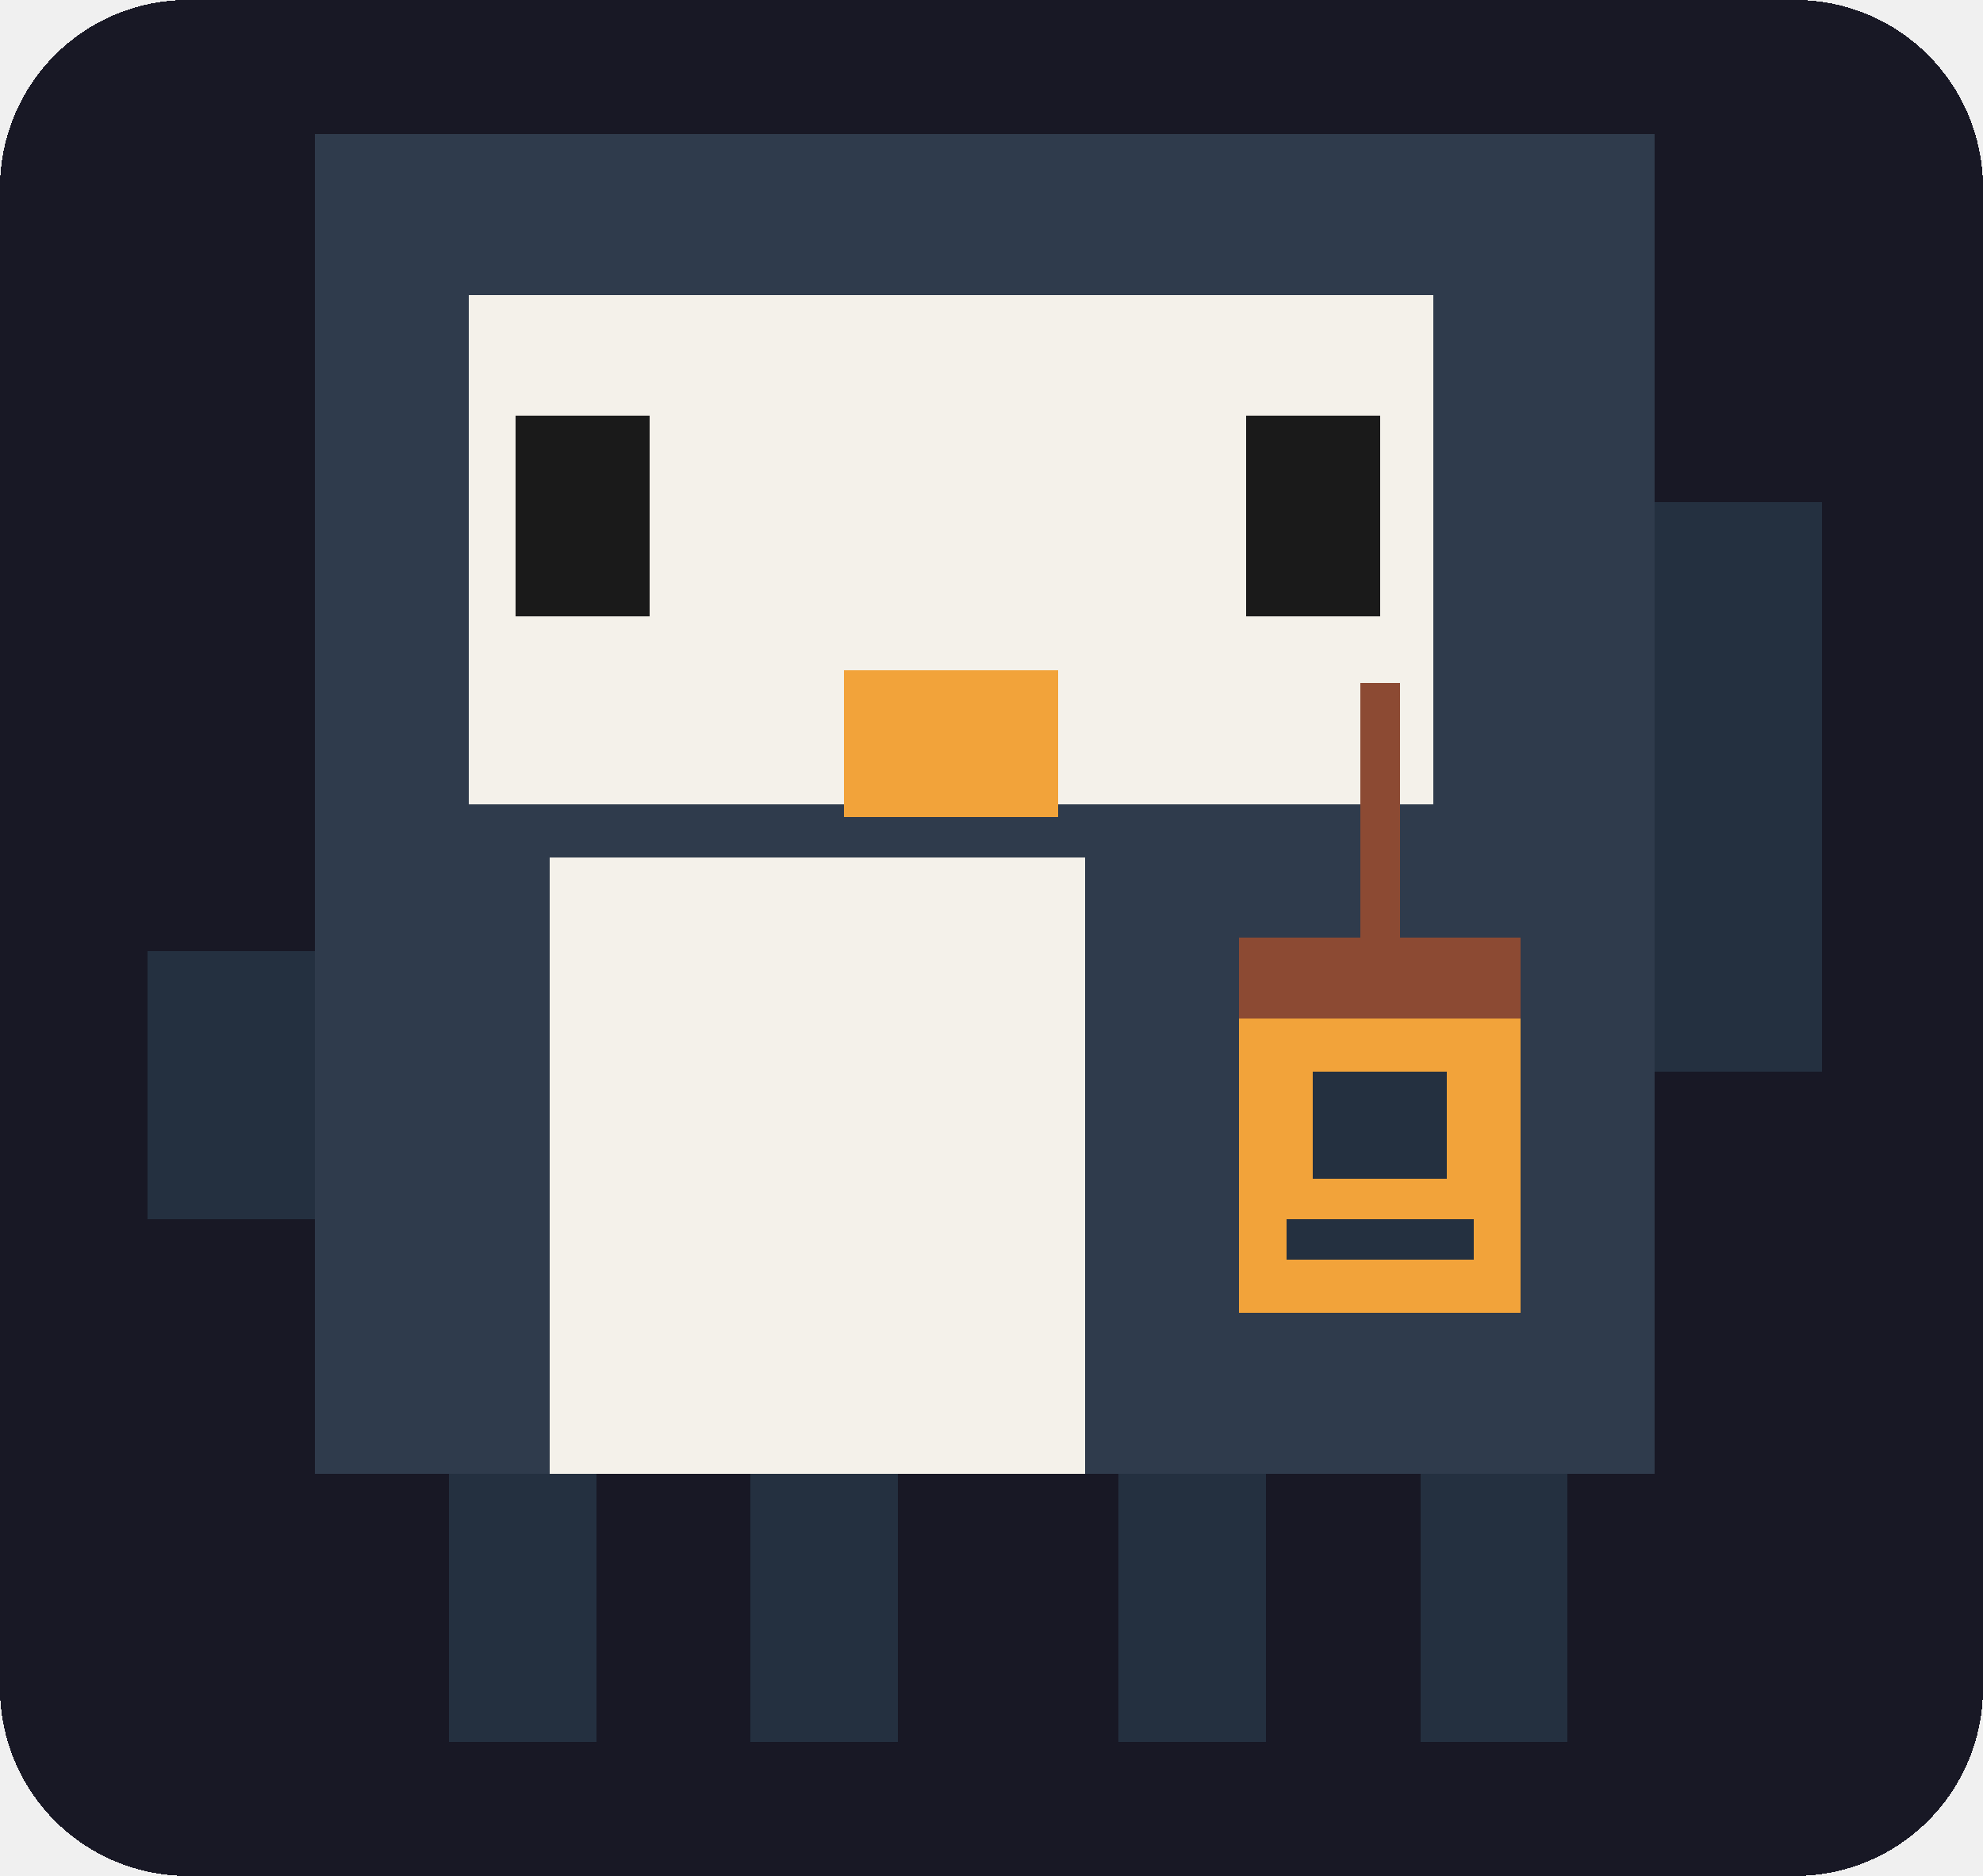
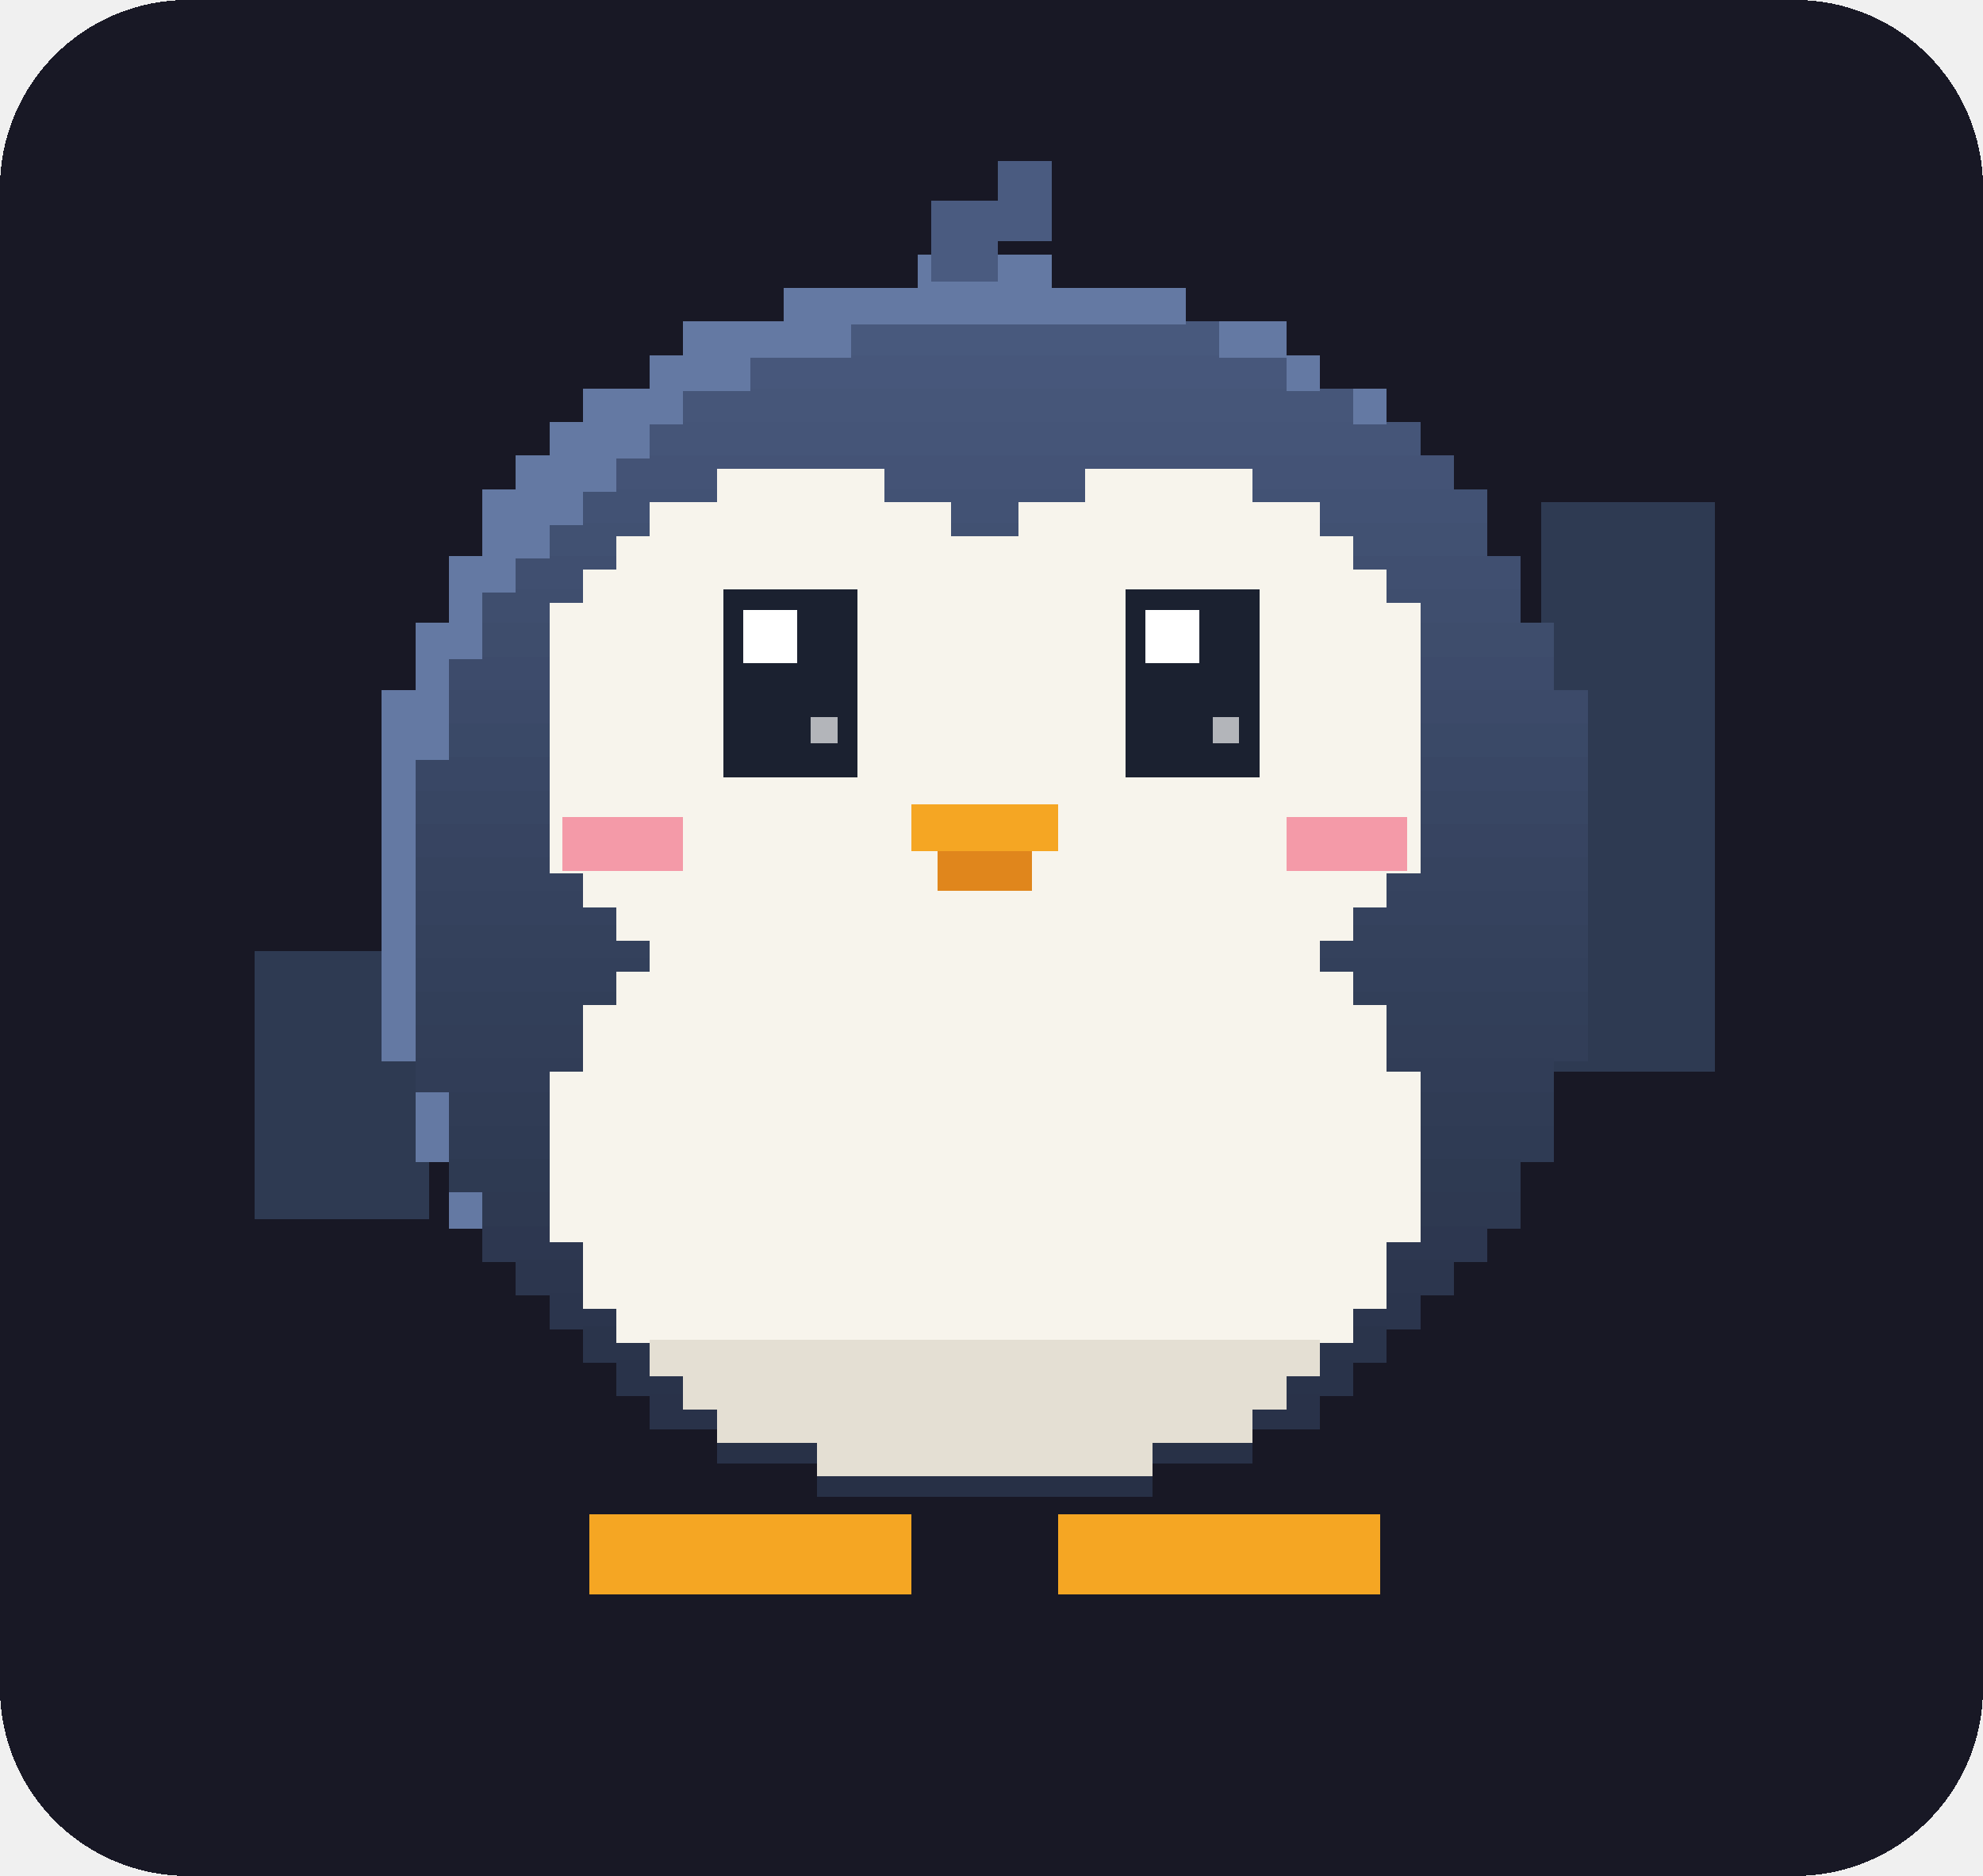
<svg xmlns="http://www.w3.org/2000/svg" viewBox="96 -20 296 280" width="148" height="140" shape-rendering="crispEdges">
  <rect x="96" y="-20" width="296" height="280" rx="28" fill="#181825" />
-   <rect x="163" y="200" width="22" height="40" fill="#243040" />
-   <rect x="208" y="200" width="22" height="40" fill="#243040" />
-   <rect x="263" y="200" width="22" height="40" fill="#243040" />
-   <rect x="308" y="200" width="22" height="40" fill="#243040" />
-   <rect x="118" y="122" width="25" height="40" fill="#243040" />
-   <rect x="343" y="55" width="25" height="85" fill="#243040" />
-   <rect x="143" y="0" width="200" height="200" fill="#2F3B4C" />
-   <rect x="178" y="108" width="80" height="92" fill="#F4F1EA" />
-   <rect x="166" y="24" width="144" height="76" fill="#F4F1EA" />
-   <rect x="222" y="80" width="32" height="22" fill="#F2A33A" />
-   <rect x="173" y="42" width="20" height="30" fill="#1A1A1A" />
-   <rect x="282" y="42" width="20" height="30" fill="#1A1A1A" />
-   <rect x="299" y="82" width="6" height="38" fill="#8C4A33" />
-   <rect x="281" y="120" width="42" height="56" fill="#F2A33A" />
-   <rect x="281" y="120" width="42" height="12" fill="#8C4A33" />
-   <rect x="292" y="140" width="20" height="16" fill="#243040" />
-   <rect x="288" y="162" width="28" height="6" fill="#243040" />
+   <rect x="184" y="206" width="48" height="12" fill="#F5A623" />
+   <rect x="254" y="206" width="48" height="12" fill="#F5A623" />
+   <rect x="134" y="122" width="26" height="40" fill="#2E3A52" />
+   <rect x="326" y="55" width="26" height="85" fill="#2E3A52" />
+   <rect x="233" y="18" width="20" height="5.4" fill="#4a5c81" />
+   <rect x="213" y="23" width="60" height="5.4" fill="#495a7f" />
+   <rect x="198" y="28" width="90" height="5.4" fill="#48597d" />
+   <rect x="193" y="33" width="100" height="5.4" fill="#47577b" />
+   <rect x="183" y="38" width="120" height="5.4" fill="#465679" />
+   <rect x="178" y="43" width="130" height="5.4" fill="#455578" />
+   <rect x="173" y="48" width="140" height="5.4" fill="#445376" />
+   <rect x="168" y="53" width="150" height="5.4" fill="#425274" />
+   <rect x="168" y="58" width="150" height="5.4" fill="#415172" />
+   <rect x="163" y="63" width="160" height="5.4" fill="#404f70" />
+   <rect x="163" y="68" width="160" height="5.4" fill="#3f4e6e" />
+   <rect x="158" y="73" width="170" height="5.4" fill="#3e4d6c" />
+   <rect x="158" y="78" width="170" height="5.4" fill="#3d4b6b" />
+   <rect x="153" y="83" width="180" height="5.4" fill="#3c4a69" />
+   <rect x="153" y="88" width="180" height="5.4" fill="#3a4967" />
+   <rect x="153" y="93" width="180" height="5.4" fill="#394765" />
+   <rect x="153" y="98" width="180" height="5.4" fill="#384663" />
+   <rect x="153" y="103" width="180" height="5.4" fill="#374461" />
+   <rect x="153" y="108" width="180" height="5.4" fill="#36435f" />
+   <rect x="153" y="113" width="180" height="5.4" fill="#35425e" />
+   <rect x="153" y="118" width="180" height="5.4" fill="#34415c" />
+   <rect x="153" y="123" width="180" height="5.4" fill="#33405b" />
+   <rect x="153" y="128" width="180" height="5.4" fill="#323f59" />
+   <rect x="153" y="133" width="180" height="5.4" fill="#323e58" />
+   <rect x="158" y="138" width="170" height="5.4" fill="#313d57" />
+   <rect x="158" y="143" width="170" height="5.4" fill="#303c55" />
+   <rect x="158" y="148" width="170" height="5.4" fill="#2f3b54" />
+   <rect x="163" y="153" width="160" height="5.4" fill="#2e3a52" />
+   <rect x="163" y="158" width="160" height="5.4" fill="#2e3951" />
+   <rect x="168" y="163" width="150" height="5.4" fill="#2d3750" />
+   <rect x="173" y="168" width="140" height="5.4" fill="#2c364e" />
+   <rect x="178" y="173" width="130" height="5.4" fill="#2b354d" />
+   <rect x="183" y="178" width="120" height="5.4" fill="#2a344b" />
+   <rect x="188" y="183" width="110" height="5.4" fill="#29334a" />
+   <rect x="193" y="188" width="100" height="5.4" fill="#293249" />
+   <rect x="203" y="193" width="80" height="5.4" fill="#283147" />
+   <rect x="218" y="198" width="50" height="5.4" fill="#273046" />
+   <rect x="233" y="18" width="20" height="5.4" fill="#6479A3" />
+   <rect x="213" y="23" width="60" height="5.4" fill="#6479A3" />
+   <rect x="198" y="28" width="25" height="5.4" fill="#6479A3" />
+   <rect x="278" y="28" width="10" height="5.4" fill="#6479A3" />
+   <rect x="193" y="33" width="15" height="5.4" fill="#6479A3" />
+   <rect x="288" y="33" width="5" height="5.4" fill="#6479A3" />
+   <rect x="183" y="38" width="15" height="5.4" fill="#6479A3" />
+   <rect x="298" y="38" width="5" height="5.4" fill="#6479A3" />
+   <rect x="178" y="43" width="15" height="5.4" fill="#6479A3" />
+   <rect x="173" y="48" width="15" height="5.4" fill="#6479A3" />
+   <rect x="168" y="53" width="15" height="5.4" fill="#6479A3" />
+   <rect x="168" y="58" width="10" height="5.4" fill="#6479A3" />
+   <rect x="163" y="63" width="10" height="5.4" fill="#6479A3" />
+   <rect x="163" y="68" width="5" height="5.4" fill="#6479A3" />
+   <rect x="158" y="73" width="10" height="5.4" fill="#6479A3" />
+   <rect x="158" y="78" width="5" height="5.4" fill="#6479A3" />
+   <rect x="153" y="83" width="10" height="5.4" fill="#6479A3" />
+   <rect x="153" y="88" width="10" height="5.4" fill="#6479A3" />
+   <rect x="153" y="93" width="5" height="5.4" fill="#6479A3" />
+   <rect x="153" y="98" width="5" height="5.4" fill="#6479A3" />
+   <rect x="153" y="103" width="5" height="5.4" fill="#6479A3" />
+   <rect x="153" y="108" width="5" height="5.4" fill="#6479A3" />
+   <rect x="153" y="113" width="5" height="5.4" fill="#6479A3" />
+   <rect x="153" y="118" width="5" height="5.4" fill="#6479A3" />
+   <rect x="153" y="123" width="5" height="5.4" fill="#6479A3" />
+   <rect x="153" y="128" width="5" height="5.4" fill="#6479A3" />
+   <rect x="153" y="133" width="5" height="5.4" fill="#6479A3" />
+   <rect x="158" y="143" width="5" height="5.4" fill="#6479A3" />
+   <rect x="158" y="148" width="5" height="5.4" fill="#6479A3" />
+   <rect x="163" y="158" width="5" height="5.4" fill="#6479A3" />
+   <rect x="203" y="50" width="25" height="5.4" fill="#F7F4EC" />
+   <rect x="258" y="50" width="25" height="5.4" fill="#F7F4EC" />
+   <rect x="193" y="55" width="45" height="5.4" fill="#F7F4EC" />
+   <rect x="248" y="55" width="45" height="5.4" fill="#F7F4EC" />
+   <rect x="188" y="60" width="110" height="5.4" fill="#F7F4EC" />
+   <rect x="183" y="65" width="120" height="5.4" fill="#F7F4EC" />
+   <rect x="178" y="70" width="130" height="5.4" fill="#F7F4EC" />
+   <rect x="178" y="75" width="130" height="5.4" fill="#F7F4EC" />
+   <rect x="178" y="80" width="130" height="5.4" fill="#F7F4EC" />
+   <rect x="178" y="85" width="130" height="5.4" fill="#F7F4EC" />
+   <rect x="178" y="90" width="130" height="5.4" fill="#F7F4EC" />
+   <rect x="178" y="95" width="130" height="5.4" fill="#F7F4EC" />
+   <rect x="178" y="100" width="130" height="5.4" fill="#F7F4EC" />
+   <rect x="178" y="105" width="130" height="5.4" fill="#F7F4EC" />
+   <rect x="183" y="110" width="120" height="5.4" fill="#F7F4EC" />
+   <rect x="188" y="115" width="110" height="5.4" fill="#F7F4EC" />
+   <rect x="193" y="120" width="100" height="5.4" fill="#F7F4EC" />
+   <rect x="188" y="125" width="110" height="5.4" fill="#F7F4EC" />
+   <rect x="183" y="130" width="120" height="5.4" fill="#F7F4EC" />
+   <rect x="183" y="135" width="120" height="5.4" fill="#F7F4EC" />
+   <rect x="178" y="140" width="130" height="5.4" fill="#F7F4EC" />
+   <rect x="178" y="145" width="130" height="5.4" fill="#F7F4EC" />
+   <rect x="178" y="150" width="130" height="5.4" fill="#F7F4EC" />
+   <rect x="178" y="155" width="130" height="5.4" fill="#F7F4EC" />
+   <rect x="178" y="160" width="130" height="5.4" fill="#F7F4EC" />
+   <rect x="183" y="165" width="120" height="5.4" fill="#F7F4EC" />
+   <rect x="183" y="170" width="120" height="5.4" fill="#F7F4EC" />
+   <rect x="188" y="175" width="110" height="5.4" fill="#F7F4EC" />
+   <rect x="193" y="180" width="100" height="5.4" fill="#E4DFD3" />
+   <rect x="198" y="185" width="90" height="5.4" fill="#E4DFD3" />
+   <rect x="203" y="190" width="80" height="5.4" fill="#E4DFD3" />
+   <rect x="218" y="195" width="50" height="5.4" fill="#E4DFD3" />
+   <rect x="235" y="10" width="10" height="12" fill="#4A5B80" />
+   <rect x="245" y="4" width="8" height="12" fill="#4A5B80" />
+   <rect x="204" y="68" width="20" height="28" fill="#1B2130" />
+   <rect x="264" y="68" width="20" height="28" fill="#1B2130" />
+   <rect x="207" y="71" width="8" height="8" fill="#ffffff" />
+   <rect x="267" y="71" width="8" height="8" fill="#ffffff" />
+   <rect x="217" y="87" width="4" height="4" fill="#ffffff" fill-opacity="0.667" />
+   <rect x="277" y="87" width="4" height="4" fill="#ffffff" fill-opacity="0.667" />
+   <rect x="232" y="100" width="22" height="7" fill="#F5A623" />
+   <rect x="236" y="107" width="14" height="6" fill="#E0861C" />
+   <rect x="180" y="102" width="18" height="8" fill="#F49AA8" />
+   <rect x="288" y="102" width="18" height="8" fill="#F49AA8" />
  <rect x="48" y="6" width="16" height="52" fill="#F2C94C" />
  <rect x="48" y="66" width="16" height="16" fill="#F2C94C" />
</svg>
